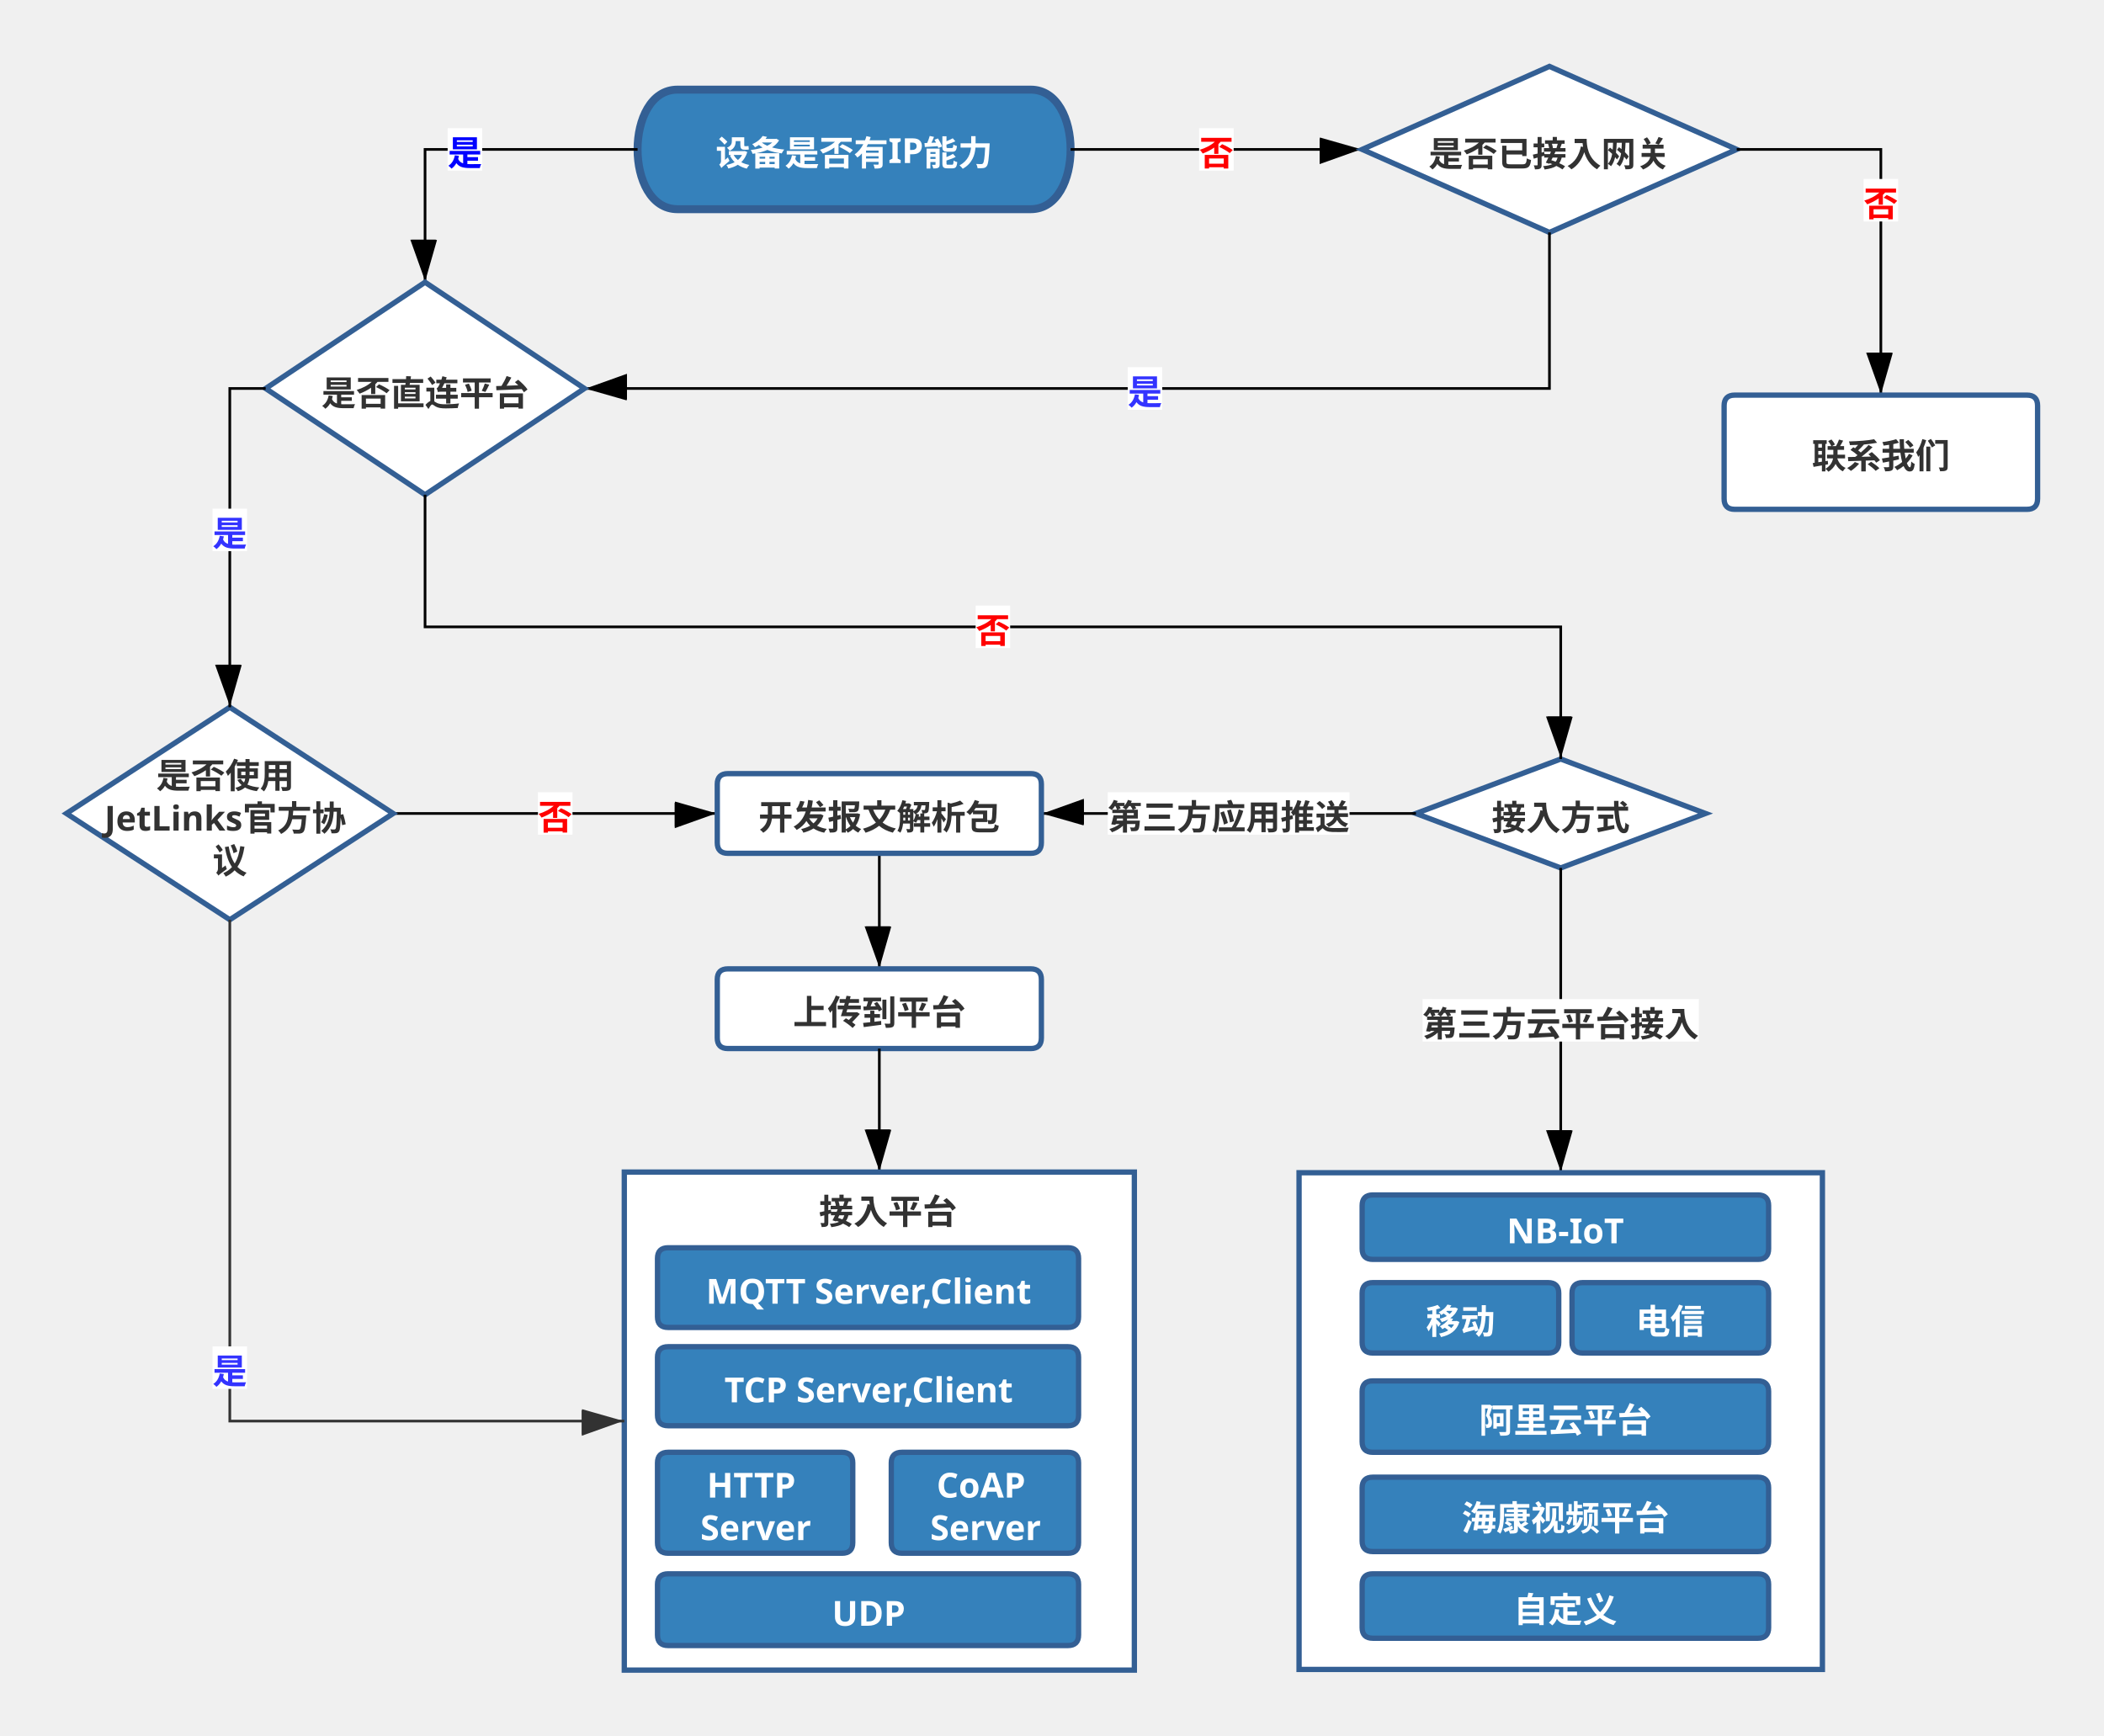
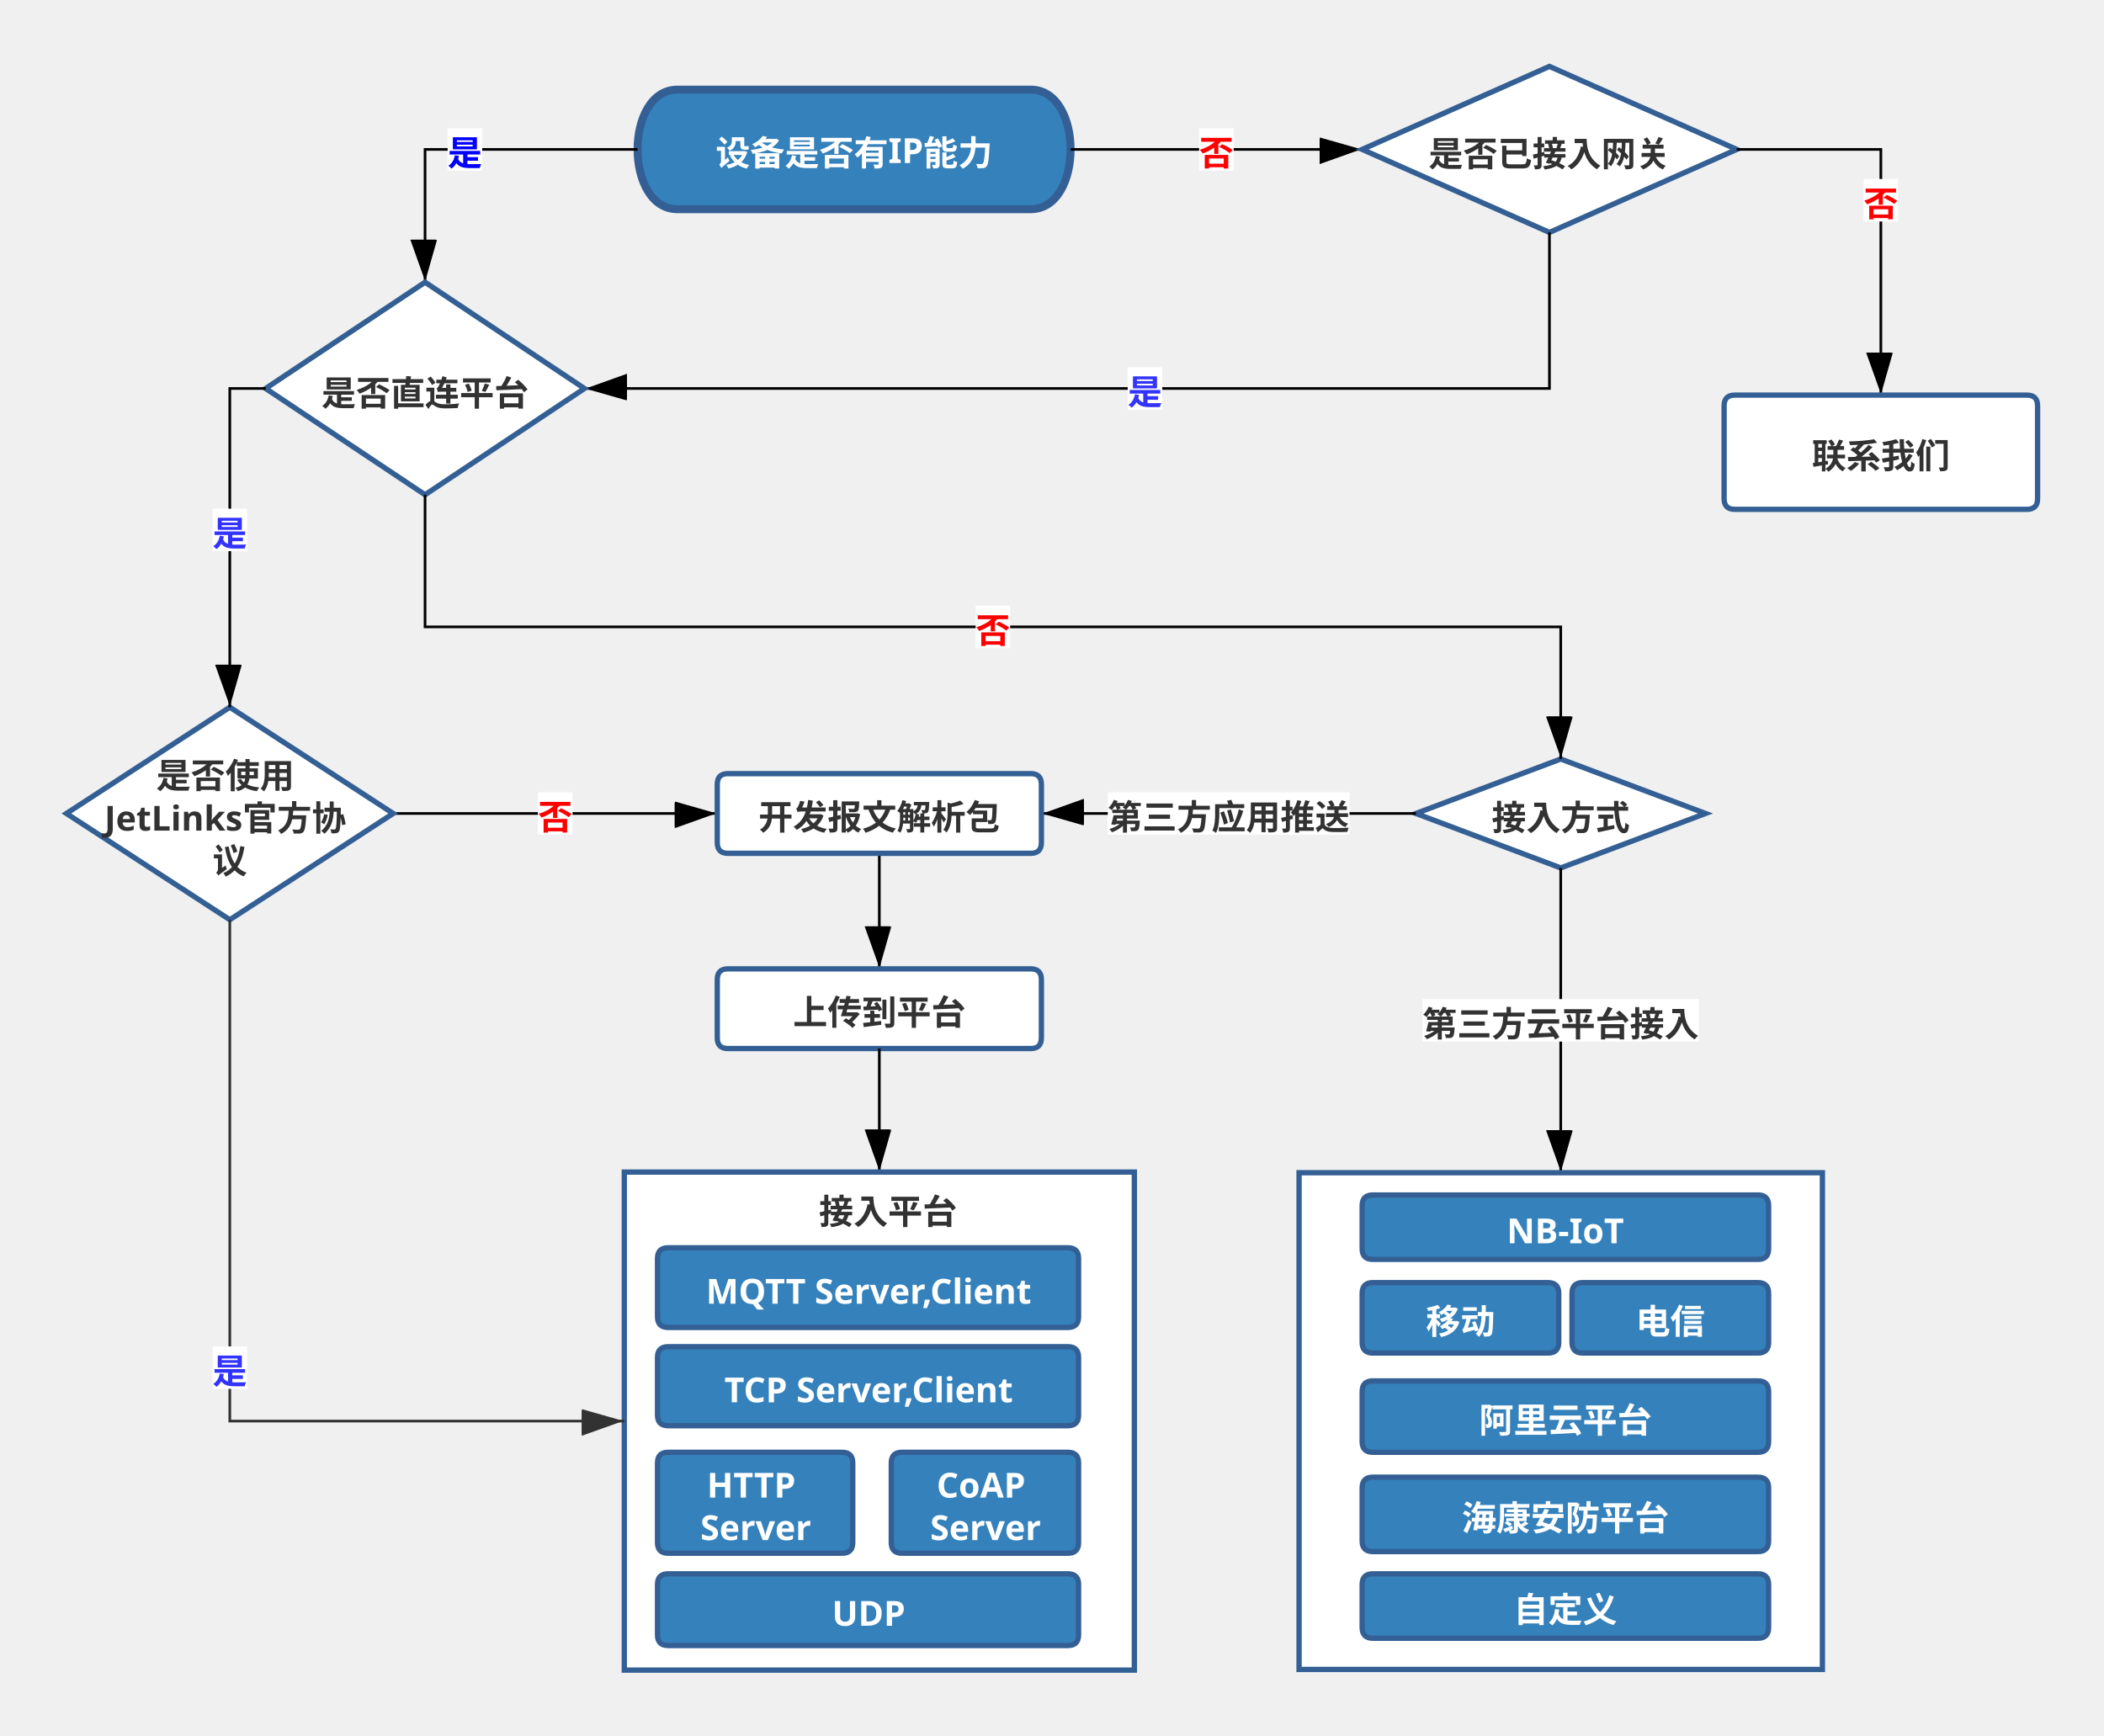
<svg xmlns="http://www.w3.org/2000/svg" id="SvgjsSvg1492" width="792" height="653.5" version="1.1">
  <defs id="SvgjsDefs1493">
    <marker id="SvgjsMarker1502" markerWidth="16" markerHeight="12" refX="16" refY="6" viewBox="0 0 16 12" orient="auto" markerUnits="userSpaceOnUse">
      <path id="SvgjsPath1503" d="M0,2 L14,6 L0,11 L0,2" fill="#000000" stroke="#000000" stroke-width="1">
			</path>
    </marker>
    <marker id="SvgjsMarker1510" markerWidth="16" markerHeight="12" refX="16" refY="6" viewBox="0 0 16 12" orient="auto" markerUnits="userSpaceOnUse">
      <path id="SvgjsPath1511" d="M0,2 L14,6 L0,11 L0,2" fill="#000000" stroke="#000000" stroke-width="1">
			</path>
    </marker>
    <marker id="SvgjsMarker1518" markerWidth="16" markerHeight="12" refX="16" refY="6" viewBox="0 0 16 12" orient="auto" markerUnits="userSpaceOnUse">
      <path id="SvgjsPath1519" d="M0,2 L14,6 L0,11 L0,2" fill="#000000" stroke="#000000" stroke-width="1">
			</path>
    </marker>
    <marker id="SvgjsMarker1526" markerWidth="16" markerHeight="12" refX="16" refY="6" viewBox="0 0 16 12" orient="auto" markerUnits="userSpaceOnUse">
      <path id="SvgjsPath1527" d="M0,2 L14,6 L0,11 L0,2" fill="#000000" stroke="#000000" stroke-width="1">
			</path>
    </marker>
    <marker id="SvgjsMarker1536" markerWidth="16" markerHeight="12" refX="16" refY="6" viewBox="0 0 16 12" orient="auto" markerUnits="userSpaceOnUse">
      <path id="SvgjsPath1537" d="M0,2 L14,6 L0,11 L0,2" fill="#000000" stroke="#000000" stroke-width="1">
			</path>
    </marker>
    <marker id="SvgjsMarker1546" markerWidth="16" markerHeight="12" refX="16" refY="6" viewBox="0 0 16 12" orient="auto" markerUnits="userSpaceOnUse">
      <path id="SvgjsPath1547" d="M0,2 L14,6 L0,11 L0,2" fill="#000000" stroke="#000000" stroke-width="1">
			</path>
    </marker>
    <marker id="SvgjsMarker1554" markerWidth="16" markerHeight="12" refX="16" refY="6" viewBox="0 0 16 12" orient="auto" markerUnits="userSpaceOnUse">
      <path id="SvgjsPath1555" d="M0,2 L14,6 L0,11 L0,2" fill="#000000" stroke="#000000" stroke-width="1">
			</path>
    </marker>
    <marker id="SvgjsMarker1568" markerWidth="16" markerHeight="12" refX="16" refY="6" viewBox="0 0 16 12" orient="auto" markerUnits="userSpaceOnUse">
      <path id="SvgjsPath1569" d="M0,2 L14,6 L0,11 L0,2" fill="#000000" stroke="#000000" stroke-width="1">
			</path>
    </marker>
    <marker id="SvgjsMarker1576" markerWidth="16" markerHeight="12" refX="16" refY="6" viewBox="0 0 16 12" orient="auto" markerUnits="userSpaceOnUse">
      <path id="SvgjsPath1577" d="M0,2 L14,6 L0,11 L0,2" fill="#000000" stroke="#000000" stroke-width="1">
			</path>
    </marker>
    <marker id="SvgjsMarker1606" markerWidth="16" markerHeight="12" refX="16" refY="6" viewBox="0 0 16 12" orient="auto" markerUnits="userSpaceOnUse">
      <path id="SvgjsPath1607" d="M0,2 L14,6 L0,11 L0,2" fill="#000000" stroke="#000000" stroke-width="1">
			</path>
    </marker>
    <marker id="SvgjsMarker1614" markerWidth="16" markerHeight="12" refX="16" refY="6" viewBox="0 0 16 12" orient="auto" markerUnits="userSpaceOnUse">
      <path id="SvgjsPath1615" d="M0,2 L14,6 L0,11 L0,2" fill="#000000" stroke="#000000" stroke-width="1">
			</path>
    </marker>
    <marker id="SvgjsMarker1700" markerWidth="16" markerHeight="12" refX="16" refY="6" viewBox="0 0 16 12" orient="auto" markerUnits="userSpaceOnUse">
      <path id="SvgjsPath1701" d="M0,2 L14,6 L0,11 L0,2" fill="#323232" stroke="#323232" stroke-width="1">
			</path>
    </marker>
  </defs>
  <g id="SvgjsG1494" transform="translate(240,33.75)">
    <path id="SvgjsPath1495" d="M 15 0L 148 0C 168 0 168 45 148 45L 15 45C -5 45 -5 0 15 0Z" stroke="#335f94" stroke-width="3" fill-opacity="1" fill="#3581bb">
		</path>
    <g id="SvgjsG1496">
      <text id="SvgjsText1497" font-family="微软雅黑" text-anchor="middle" font-size="13px" width="103" fill="#ffffff" font-weight="700" align="middle" anchor="middle" family="微软雅黑" size="13px" weight="700" font-style="" y="12.55" transform="rotate(0)">
        <tspan id="SvgjsTspan1498" dy="16" x="81.5">
          <tspan id="SvgjsTspan1499" style="text-decoration:;">
						设备是否有IP能力
					</tspan>
        </tspan>
      </text>
    </g>
  </g>
  <g id="SvgjsG1500">
    <path id="SvgjsPath1501" d="M240 56.25L160 56.25L160 106.25" stroke="#000000" stroke-width="1" fill="none" marker-end="url(#SvgjsMarker1502)">
		</path>
    <rect id="SvgjsRect1504" width="13" height="16" x="168.5" y="48.25" fill="#ffffff">
		</rect>
    <text id="SvgjsText1505" font-family="微软雅黑" text-anchor="middle" font-size="13px" width="13" fill="#0000ff" font-weight="700" align="top" anchor="middle" family="微软雅黑" size="13px" weight="700" font-style="" y="46.3" transform="rotate(0)">
      <tspan id="SvgjsTspan1506" dy="16" x="175">
        <tspan id="SvgjsTspan1507" style="text-decoration:;">
					是
				</tspan>
      </tspan>
    </text>
  </g>
  <g id="SvgjsG1508">
    <path id="SvgjsPath1509" d="M403 56.25L457.875 56.25L457.875 56.25L512.75 56.25" stroke="#000000" stroke-width="1" fill="none" marker-end="url(#SvgjsMarker1510)">
		</path>
    <rect id="SvgjsRect1512" width="13" height="16" x="451.375" y="48.25" fill="#ffffff">
		</rect>
    <text id="SvgjsText1513" font-family="微软雅黑" text-anchor="middle" font-size="13px" width="13" fill="#ff0000" font-weight="700" align="top" anchor="middle" family="微软雅黑" size="13px" weight="700" font-style="" y="46.3" transform="rotate(0)">
      <tspan id="SvgjsTspan1514" dy="16" x="457.875">
        <tspan id="SvgjsTspan1515" style="text-decoration:;">
					否
				</tspan>
      </tspan>
    </text>
  </g>
  <g id="SvgjsG1516">
    <path id="SvgjsPath1517" d="M148 306.25L209 306.25L209 306.25L270 306.25" stroke="#000000" stroke-width="1" fill="none" marker-end="url(#SvgjsMarker1518)">
		</path>
    <rect id="SvgjsRect1520" width="13" height="16" x="202.5" y="298.25" fill="#ffffff">
		</rect>
    <text id="SvgjsText1521" font-family="微软雅黑" text-anchor="middle" font-size="13px" width="13" fill="#ff0000" font-weight="700" align="top" anchor="middle" family="微软雅黑" size="13px" weight="700" font-style="" y="296.3" transform="rotate(0)">
      <tspan id="SvgjsTspan1522" dy="16" x="209">
        <tspan id="SvgjsTspan1523" style="text-decoration:;">
					否
				</tspan>
      </tspan>
    </text>
  </g>
  <g id="SvgjsG1524">
    <path id="SvgjsPath1525" d="M331 321.25L331 343L331 343L331 364.75" stroke="#000000" stroke-width="1" fill="none" marker-end="url(#SvgjsMarker1526)">
		</path>
  </g>
  <g id="SvgjsG1528" transform="translate(270,364.75)">
    <path id="SvgjsPath1529" d="M 0 4Q 0 0 4 0L 118 0Q 122 0 122 4L 122 26Q 122 30 118 30L 4 30Q 0 30 0 26Z" stroke="#335f94" stroke-width="2" fill-opacity="1" fill="#ffffff">
		</path>
    <g id="SvgjsG1530">
      <text id="SvgjsText1531" font-family="微软雅黑" text-anchor="middle" font-size="13px" width="65" fill="#323232" font-weight="700" align="middle" anchor="middle" family="微软雅黑" size="13px" weight="700" font-style="" y="5.05" transform="rotate(0)">
        <tspan id="SvgjsTspan1532" dy="16" x="61">
          <tspan id="SvgjsTspan1533" style="text-decoration:;">
						上传到平台
					</tspan>
        </tspan>
      </text>
    </g>
  </g>
  <g id="SvgjsG1534">
    <path id="SvgjsPath1535" d="M331 394.75L331 418L331 418L331 441.25" stroke="#000000" stroke-width="1" fill="none" marker-end="url(#SvgjsMarker1536)">
		</path>
  </g>
  <g id="SvgjsG1538" transform="translate(533,285.75)">
    <path id="SvgjsPath1539" d="M 0 20.5L 54.5 0L 109 20.5L 54.5 41Z" stroke="#335f94" stroke-width="2" fill-opacity="1" fill="#ffffff">
		</path>
    <g id="SvgjsG1540">
      <text id="SvgjsText1541" font-family="微软雅黑" text-anchor="middle" font-size="13px" width="52" fill="#323232" font-weight="700" align="middle" anchor="middle" family="微软雅黑" size="13px" weight="700" font-style="" y="10.755" transform="rotate(0)">
        <tspan id="SvgjsTspan1542" dy="16" x="54.5">
          <tspan id="SvgjsTspan1543" style="text-decoration:;">
						接入方式
					</tspan>
        </tspan>
      </text>
    </g>
  </g>
  <g id="SvgjsG1544">
    <path id="SvgjsPath1545" d="M533 306.25L462.5 306.25L462.5 306.25L392 306.25" stroke="#000000" stroke-width="1" fill="none" marker-end="url(#SvgjsMarker1546)">
		</path>
    <rect id="SvgjsRect1548" width="91" height="16" x="417" y="298.25" fill="#ffffff">
		</rect>
    <text id="SvgjsText1549" font-family="微软雅黑" text-anchor="middle" font-size="13px" width="91" fill="#323232" font-weight="700" align="top" anchor="middle" family="微软雅黑" size="13px" weight="700" font-style="" y="296.3" transform="rotate(0)">
      <tspan id="SvgjsTspan1550" dy="16" x="462.5">
        <tspan id="SvgjsTspan1551" style="text-decoration:;">
					第三方应用推送
				</tspan>
      </tspan>
    </text>
  </g>
  <g id="SvgjsG1552">
    <path id="SvgjsPath1553" d="M587.5 326.75L587.5 384.125L587.5 384.125L587.5 441.5" stroke="#000000" stroke-width="1" fill="none" marker-end="url(#SvgjsMarker1554)">
		</path>
    <rect id="SvgjsRect1556" width="104" height="16" x="535.5" y="376.125" fill="#ffffff">
		</rect>
    <text id="SvgjsText1557" font-family="微软雅黑" text-anchor="middle" font-size="13px" width="104" fill="#323232" font-weight="700" align="top" anchor="middle" family="微软雅黑" size="13px" weight="700" font-style="" y="374.175" transform="rotate(0)">
      <tspan id="SvgjsTspan1558" dy="16" x="587.5">
        <tspan id="SvgjsTspan1559" style="text-decoration:;">
					第三方云平台接入
				</tspan>
      </tspan>
    </text>
  </g>
  <g id="SvgjsG1560" transform="translate(512.75,25)">
    <path id="SvgjsPath1561" d="M 0 31.25L 70.5 0L 141 31.25L 70.5 62.5Z" stroke="#335f94" stroke-width="2" fill-opacity="1" fill="#ffffff">
		</path>
    <g id="SvgjsG1562">
      <text id="SvgjsText1563" font-family="微软雅黑" text-anchor="middle" font-size="13px" width="91" fill="#323232" font-weight="700" align="middle" anchor="middle" family="微软雅黑" size="13px" weight="700" font-style="" y="21.613" transform="rotate(0)">
        <tspan id="SvgjsTspan1564" dy="16" x="70.5">
          <tspan id="SvgjsTspan1565" style="text-decoration:;">
						是否已接入网关
					</tspan>
        </tspan>
      </text>
    </g>
  </g>
  <g id="SvgjsG1566">
    <path id="SvgjsPath1567" d="M583.25 87.5L583.25 146.25L220 146.25" stroke="#000000" stroke-width="1" fill="none" marker-end="url(#SvgjsMarker1568)">
		</path>
    <rect id="SvgjsRect1570" width="13" height="16" x="424.5" y="138.25" fill="#ffffff">
		</rect>
    <text id="SvgjsText1571" font-family="微软雅黑" text-anchor="middle" font-size="13px" width="13" fill="#3333ff" font-weight="700" align="top" anchor="middle" family="微软雅黑" size="13px" weight="700" font-style="" y="136.3" transform="rotate(0)">
      <tspan id="SvgjsTspan1572" dy="16" x="431">
        <tspan id="SvgjsTspan1573" style="text-decoration:;">
					是
				</tspan>
      </tspan>
    </text>
  </g>
  <g id="SvgjsG1574">
    <path id="SvgjsPath1575" d="M653.75 56.25L708 56.25L708 148.75" stroke="#000000" stroke-width="1" fill="none" marker-end="url(#SvgjsMarker1576)">
		</path>
    <rect id="SvgjsRect1578" width="13" height="16" x="701.5" y="67.375" fill="#ffffff">
		</rect>
    <text id="SvgjsText1579" font-family="微软雅黑" text-anchor="middle" font-size="13px" width="13" fill="#ff0000" font-weight="700" align="top" anchor="middle" family="微软雅黑" size="13px" weight="700" font-style="" y="65.425" transform="rotate(0)">
      <tspan id="SvgjsTspan1580" dy="16" x="708">
        <tspan id="SvgjsTspan1581" style="text-decoration:;">
					否
				</tspan>
      </tspan>
    </text>
  </g>
  <g id="SvgjsG1582" transform="translate(649,148.75)">
    <path id="SvgjsPath1583" d="M 0 4Q 0 0 4 0L 114 0Q 118 0 118 4L 118 39Q 118 43 114 43L 4 43Q 0 43 0 39Z" stroke="#335f94" stroke-width="2" fill-opacity="1" fill="#ffffff">
		</path>
    <g id="SvgjsG1584">
      <text id="SvgjsText1585" font-family="微软雅黑" text-anchor="middle" font-size="13px" width="52" fill="#323232" font-weight="700" align="middle" anchor="middle" family="微软雅黑" size="13px" weight="700" font-style="" y="11.55" transform="rotate(0)">
        <tspan id="SvgjsTspan1586" dy="16" x="59">
          <tspan id="SvgjsTspan1587" style="text-decoration:;">
						联系我们
					</tspan>
        </tspan>
      </text>
    </g>
  </g>
  <g id="SvgjsG1588" transform="translate(25,266.25)">
    <path id="SvgjsPath1589" d="M 0 40L 61.5 0L 123 40L 61.5 80Z" stroke="#335f94" stroke-width="2" fill-opacity="1" fill="#ffffff">
		</path>
    <g id="SvgjsG1590">
      <text id="SvgjsText1591" font-family="微软雅黑" text-anchor="middle" font-size="13px" width="91" fill="#323232" font-weight="700" align="middle" anchor="middle" family="微软雅黑" size="13px" weight="700" font-style="" y="14.45" transform="rotate(0)">
        <tspan id="SvgjsTspan1592" dy="16" x="61.5">
          <tspan id="SvgjsTspan1593" style="text-decoration:;">
						是否使用
					</tspan>
        </tspan>
        <tspan id="SvgjsTspan1594" dy="16" x="61.5">
          <tspan id="SvgjsTspan1595" style="text-decoration:;">
						JetLinks官方协
					</tspan>
        </tspan>
        <tspan id="SvgjsTspan1596" dy="16" x="61.5">
          <tspan id="SvgjsTspan1597" style="text-decoration:;">
						议
					</tspan>
        </tspan>
      </text>
    </g>
  </g>
  <g id="SvgjsG1598" transform="translate(100,106.25)">
    <path id="SvgjsPath1599" d="M 0 40L 60 0L 120 40L 60 80Z" stroke="#335f94" stroke-width="2" fill-opacity="1" fill="#ffffff">
		</path>
    <g id="SvgjsG1600">
      <text id="SvgjsText1601" font-family="微软雅黑" text-anchor="middle" font-size="13px" width="78" fill="#323232" font-weight="700" align="middle" anchor="middle" family="微软雅黑" size="13px" weight="700" font-style="" y="30.45" transform="rotate(0)">
        <tspan id="SvgjsTspan1602" dy="16" x="60">
          <tspan id="SvgjsTspan1603" style="text-decoration:;">
						是否直连平台
					</tspan>
        </tspan>
      </text>
    </g>
  </g>
  <g id="SvgjsG1604">
    <path id="SvgjsPath1605" d="M100 146.25L86.5 146.25L86.5 266.25" stroke="#000000" stroke-width="1" fill="none" marker-end="url(#SvgjsMarker1606)">
		</path>
    <rect id="SvgjsRect1608" width="13" height="16" x="80" y="191.5" fill="#ffffff">
		</rect>
    <text id="SvgjsText1609" font-family="微软雅黑" text-anchor="middle" font-size="13px" width="13" fill="#3333ff" font-weight="700" align="top" anchor="middle" family="微软雅黑" size="13px" weight="700" font-style="" y="189.55" transform="rotate(0)">
      <tspan id="SvgjsTspan1610" dy="16" x="86.5">
        <tspan id="SvgjsTspan1611" style="text-decoration:;">
					是
				</tspan>
      </tspan>
    </text>
  </g>
  <g id="SvgjsG1612">
    <path id="SvgjsPath1613" d="M160 186.25L160 236L587.5 236L587.5 285.75" stroke="#000000" stroke-width="1" fill="none" marker-end="url(#SvgjsMarker1614)">
		</path>
    <rect id="SvgjsRect1616" width="13" height="16" x="367.25" y="228" fill="#ffffff">
		</rect>
    <text id="SvgjsText1617" font-family="微软雅黑" text-anchor="middle" font-size="13px" width="13" fill="#ff0000" font-weight="700" align="top" anchor="middle" family="微软雅黑" size="13px" weight="700" font-style="" y="226.05" transform="rotate(0)">
      <tspan id="SvgjsTspan1618" dy="16" x="373.75">
        <tspan id="SvgjsTspan1619" style="text-decoration:;">
					否
				</tspan>
      </tspan>
    </text>
  </g>
  <g id="SvgjsG1620" transform="translate(489,441.5)">
    <path id="SvgjsPath1621" d="M 0 0L 197 0L 197 187L 0 187Z" stroke="#335f94" stroke-width="2" fill-opacity="1" fill="#ffffff">
		</path>
    <g id="SvgjsG1622">
      <text id="SvgjsText1623" font-family="微软雅黑" text-anchor="middle" font-size="13px" width="0" fill="#323232" font-weight="700" align="middle" anchor="middle" family="微软雅黑" size="13px" weight="700" font-style="" y="83.55" transform="rotate(0)">
			</text>
    </g>
  </g>
  <g id="SvgjsG1624" transform="translate(512.75,449.875)">
    <path id="SvgjsPath1625" d="M 0 4Q 0 0 4 0L 149 0Q 153 0 153 4L 153 20.25Q 153 24.25 149 24.25L 4 24.25Q 0 24.25 0 20.25Z" stroke="#335f94" stroke-width="2" fill-opacity="1" fill="#3581bb">
		</path>
    <g id="SvgjsG1626">
      <text id="SvgjsText1627" font-family="微软雅黑" text-anchor="middle" font-size="13px" width="46" fill="#ffffff" font-weight="700" align="middle" anchor="middle" family="微软雅黑" size="13px" weight="700" font-style="" y="2.175" transform="rotate(0)">
        <tspan id="SvgjsTspan1628" dy="16" x="76.5">
          <tspan id="SvgjsTspan1629" style="text-decoration:;">
						NB-IoT
					</tspan>
        </tspan>
      </text>
    </g>
  </g>
  <g id="SvgjsG1630" transform="translate(512.75,519.875)">
    <path id="SvgjsPath1631" d="M 0 4Q 0 0 4 0L 149 0Q 153 0 153 4L 153 22.875Q 153 26.875 149 26.875L 4 26.875Q 0 26.875 0 22.875Z" stroke="#335f94" stroke-width="2" fill-opacity="1" fill="#3581bb">
		</path>
    <g id="SvgjsG1632">
      <text id="SvgjsText1633" font-family="微软雅黑" text-anchor="middle" font-size="13px" width="65" fill="#ffffff" font-weight="700" align="middle" anchor="middle" family="微软雅黑" size="13px" weight="700" font-style="" y="3.487" transform="rotate(0)">
        <tspan id="SvgjsTspan1634" dy="16" x="76.5">
          <tspan id="SvgjsTspan1635" style="text-decoration:;">
						阿里云平台
					</tspan>
        </tspan>
      </text>
    </g>
  </g>
  <g id="SvgjsG1636" transform="translate(512.75,556.125)">
    <path id="SvgjsPath1637" d="M 0 4Q 0 0 4 0L 149 0Q 153 0 153 4L 153 24Q 153 28 149 28L 4 28Q 0 28 0 24Z" stroke="#335f94" stroke-width="2" fill-opacity="1" fill="#3581bb">
		</path>
    <g id="SvgjsG1638">
      <text id="SvgjsText1639" font-family="微软雅黑" text-anchor="middle" font-size="13px" width="78" fill="#ffffff" font-weight="700" align="middle" anchor="middle" family="微软雅黑" size="13px" weight="700" font-style="" y="4.05" transform="rotate(0)">
        <tspan id="SvgjsTspan1640" dy="16" x="76.5">
          <tspan id="SvgjsTspan1641" style="text-decoration:;">
- 						海康视频平台
+ 						海康安防平台
					</tspan>
        </tspan>
      </text>
    </g>
  </g>
  <g id="SvgjsG1642" transform="translate(512.75,592.5)">
    <path id="SvgjsPath1643" d="M 0 4Q 0 0 4 0L 149 0Q 153 0 153 4L 153 20.25Q 153 24.25 149 24.25L 4 24.25Q 0 24.25 0 20.25Z" stroke="#335f94" stroke-width="2" fill-opacity="1" fill="#3581bb">
		</path>
    <g id="SvgjsG1644">
      <text id="SvgjsText1645" font-family="微软雅黑" text-anchor="middle" font-size="13px" width="39" fill="#ffffff" font-weight="700" align="middle" anchor="middle" family="微软雅黑" size="13px" weight="700" font-style="" y="2.175" transform="rotate(0)">
        <tspan id="SvgjsTspan1646" dy="16" x="76.5">
          <tspan id="SvgjsTspan1647" style="text-decoration:;">
						自定义
					</tspan>
        </tspan>
      </text>
    </g>
  </g>
  <g id="SvgjsG1648" transform="translate(235,441.25)">
    <path id="SvgjsPath1649" d="M 0 0L 192 0L 192 187.5L 0 187.5Z" stroke="#335f94" stroke-width="2" fill-opacity="1" fill="#ffffff">
		</path>
    <g id="SvgjsG1650">
      <text id="SvgjsText1651" font-family="微软雅黑" text-anchor="middle" font-size="13px" width="0" fill="#323232" font-weight="700" align="middle" anchor="middle" family="微软雅黑" size="13px" weight="700" font-style="" y="83.8" transform="rotate(0)">
			</text>
    </g>
  </g>
  <g id="SvgjsG1652" transform="translate(247.5,469.75)">
    <path id="SvgjsPath1653" d="M 0 4Q 0 0 4 0L 154.5 0Q 158.5 0 158.5 4L 158.5 26Q 158.5 30 154.5 30L 4 30Q 0 30 0 26Z" stroke="#335f94" stroke-width="2" fill-opacity="1" fill="#3581bb">
		</path>
    <g id="SvgjsG1654">
      <text id="SvgjsText1655" font-family="微软雅黑" text-anchor="middle" font-size="13px" width="121" fill="#ffffff" font-weight="700" align="middle" anchor="middle" family="微软雅黑" size="13px" weight="700" font-style="" y="5.05" transform="rotate(0)">
        <tspan id="SvgjsTspan1656" dy="16" x="79.5">
          <tspan id="SvgjsTspan1657" style="text-decoration:;">
						MQTT Server,Client
					</tspan>
        </tspan>
      </text>
    </g>
  </g>
  <g id="SvgjsG1658" transform="translate(254.25,434.75)">
    <path id="SvgjsPath1659" d="M 0 0L 160 0L 160 40L 0 40Z" stroke="none" fill="none">
		</path>
    <g id="SvgjsG1660">
      <text id="SvgjsText1661" font-family="微软雅黑" text-anchor="middle" font-size="13px" width="52" fill="#323232" font-weight="700" align="middle" anchor="middle" family="微软雅黑" size="13px" weight="700" font-style="" y="10.05" transform="rotate(0)">
        <tspan id="SvgjsTspan1662" dy="16" x="80">
          <tspan id="SvgjsTspan1663" style="text-decoration:;">
						接入平台
					</tspan>
        </tspan>
      </text>
    </g>
  </g>
  <g id="SvgjsG1664" transform="translate(247.5,507)">
    <path id="SvgjsPath1665" d="M 0 4Q 0 0 4 0L 154.5 0Q 158.5 0 158.5 4L 158.5 25.75Q 158.5 29.75 154.5 29.75L 4 29.75Q 0 29.75 0 25.75Z" stroke="#335f94" stroke-width="2" fill-opacity="1" fill="#3581bb">
		</path>
    <g id="SvgjsG1666">
      <text id="SvgjsText1667" font-family="微软雅黑" text-anchor="middle" font-size="13px" width="109" fill="#ffffff" font-weight="700" align="middle" anchor="middle" family="微软雅黑" size="13px" weight="700" font-style="" y="4.925" transform="rotate(0)">
        <tspan id="SvgjsTspan1668" dy="16" x="79.5">
          <tspan id="SvgjsTspan1669" style="text-decoration:;">
						TCP Server,Client
					</tspan>
        </tspan>
      </text>
    </g>
  </g>
  <g id="SvgjsG1670" transform="translate(247.5,546.75)">
    <path id="SvgjsPath1671" d="M 0 4Q 0 0 4 0L 69.5 0Q 73.5 0 73.5 4L 73.5 34Q 73.5 38 69.5 38L 4 38Q 0 38 0 34Z" stroke="#335f94" stroke-width="2" fill-opacity="1" fill="#3581bb">
		</path>
    <g id="SvgjsG1672">
      <text id="SvgjsText1673" font-family="微软雅黑" text-anchor="middle" font-size="13px" width="40" fill="#ffffff" font-weight="700" align="middle" anchor="middle" family="微软雅黑" size="13px" weight="700" font-style="" y="1.05" transform="rotate(0)">
        <tspan id="SvgjsTspan1674" dy="16" x="37">
          <tspan id="SvgjsTspan1675" style="text-decoration:;">
						HTTP
					</tspan>
        </tspan>
        <tspan id="SvgjsTspan1676" dy="16" x="37">
          <tspan id="SvgjsTspan1677" style="text-decoration:;">
						Server
					</tspan>
        </tspan>
      </text>
    </g>
  </g>
  <g id="SvgjsG1678" transform="translate(335.5,546.75)">
    <path id="SvgjsPath1679" d="M 0 4Q 0 0 4 0L 66.5 0Q 70.5 0 70.5 4L 70.5 34Q 70.5 38 66.5 38L 4 38Q 0 38 0 34Z" stroke="#335f94" stroke-width="2" fill-opacity="1" fill="#3581bb">
		</path>
    <g id="SvgjsG1680">
      <text id="SvgjsText1681" font-family="微软雅黑" text-anchor="middle" font-size="13px" width="40" fill="#ffffff" font-weight="700" align="middle" anchor="middle" family="微软雅黑" size="13px" weight="700" font-style="" y="1.05" transform="rotate(0)">
        <tspan id="SvgjsTspan1682" dy="16" x="35.5">
          <tspan id="SvgjsTspan1683" style="text-decoration:;">
						CoAP
					</tspan>
        </tspan>
        <tspan id="SvgjsTspan1684" dy="16" x="35.5">
          <tspan id="SvgjsTspan1685" style="text-decoration:;">
						Server
					</tspan>
        </tspan>
      </text>
    </g>
  </g>
  <g id="SvgjsG1686" transform="translate(247.5,592.5)">
    <path id="SvgjsPath1687" d="M 0 4Q 0 0 4 0L 154.5 0Q 158.5 0 158.5 4L 158.5 23Q 158.5 27 154.5 27L 4 27Q 0 27 0 23Z" stroke="#335f94" stroke-width="2" fill-opacity="1" fill="#3581bb">
		</path>
    <g id="SvgjsG1688">
      <text id="SvgjsText1689" font-family="微软雅黑" text-anchor="middle" font-size="13px" width="27" fill="#ffffff" font-weight="700" align="middle" anchor="middle" family="微软雅黑" size="13px" weight="700" font-style="" y="3.55" transform="rotate(0)">
        <tspan id="SvgjsTspan1690" dy="16" x="79.5">
          <tspan id="SvgjsTspan1691" style="text-decoration:;">
						UDP
					</tspan>
        </tspan>
      </text>
    </g>
  </g>
  <g id="SvgjsG1692" transform="translate(270,291.25)">
    <path id="SvgjsPath1693" d="M 0 4Q 0 0 4 0L 118 0Q 122 0 122 4L 122 26Q 122 30 118 30L 4 30Q 0 30 0 26Z" stroke="#335f94" stroke-width="2" fill-opacity="1" fill="#ffffff">
		</path>
    <g id="SvgjsG1694">
      <text id="SvgjsText1695" font-family="微软雅黑" text-anchor="middle" font-size="13px" width="91" fill="#323232" font-weight="700" align="middle" anchor="middle" family="微软雅黑" size="13px" weight="700" font-style="" y="5.05" transform="rotate(0)">
        <tspan id="SvgjsTspan1696" dy="16" x="61">
          <tspan id="SvgjsTspan1697" style="text-decoration:;">
						开发报文解析包
					</tspan>
        </tspan>
      </text>
    </g>
  </g>
  <g id="SvgjsG1698">
    <path id="SvgjsPath1699" d="M86.5 346.25L86.5 535L235 535" stroke="#323232" stroke-width="1" fill="none" marker-end="url(#SvgjsMarker1700)">
		</path>
    <rect id="SvgjsRect1702" width="13" height="16" x="80" y="506.875" fill="#ffffff">
		</rect>
    <text id="SvgjsText1703" font-family="微软雅黑" text-anchor="middle" font-size="13px" width="13" fill="#3333ff" font-weight="700" align="top" anchor="middle" family="微软雅黑" size="13px" weight="700" font-style="" y="504.925" transform="rotate(0)">
      <tspan id="SvgjsTspan1704" dy="16" x="86.5">
        <tspan id="SvgjsTspan1705" style="text-decoration:;">
					是
				</tspan>
      </tspan>
    </text>
  </g>
  <g id="SvgjsG1706" transform="translate(512.75,482.875)">
    <path id="SvgjsPath1707" d="M 0 4Q 0 0 4 0L 70 0Q 74 0 74 4L 74 22.5Q 74 26.5 70 26.5L 4 26.5Q 0 26.5 0 22.5Z" stroke="#335f94" stroke-width="2" fill-opacity="1" fill="#3581bb">
		</path>
    <g id="SvgjsG1708">
      <text id="SvgjsText1709" font-family="微软雅黑" text-anchor="middle" font-size="13px" width="26" fill="#ffffff" font-weight="700" align="middle" anchor="middle" family="微软雅黑" size="13px" weight="700" font-style="" y="3.3" transform="rotate(0)">
        <tspan id="SvgjsTspan1710" dy="16" x="37">
          <tspan id="SvgjsTspan1711" style="text-decoration:;">
						移动
					</tspan>
        </tspan>
      </text>
    </g>
  </g>
  <g id="SvgjsG1712" transform="translate(591.75,482.875)">
    <path id="SvgjsPath1713" d="M 0 4Q 0 0 4 0L 70 0Q 74 0 74 4L 74 22.5Q 74 26.5 70 26.5L 4 26.5Q 0 26.5 0 22.5Z" stroke="#335f94" stroke-width="2" fill-opacity="1" fill="#3581bb">
		</path>
    <g id="SvgjsG1714">
      <text id="SvgjsText1715" font-family="微软雅黑" text-anchor="middle" font-size="13px" width="26" fill="#ffffff" font-weight="700" align="middle" anchor="middle" family="微软雅黑" size="13px" weight="700" font-style="" y="3.3" transform="rotate(0)">
        <tspan id="SvgjsTspan1716" dy="16" x="37">
          <tspan id="SvgjsTspan1717" style="text-decoration:;">
						电信
					</tspan>
        </tspan>
      </text>
    </g>
  </g>
</svg>
